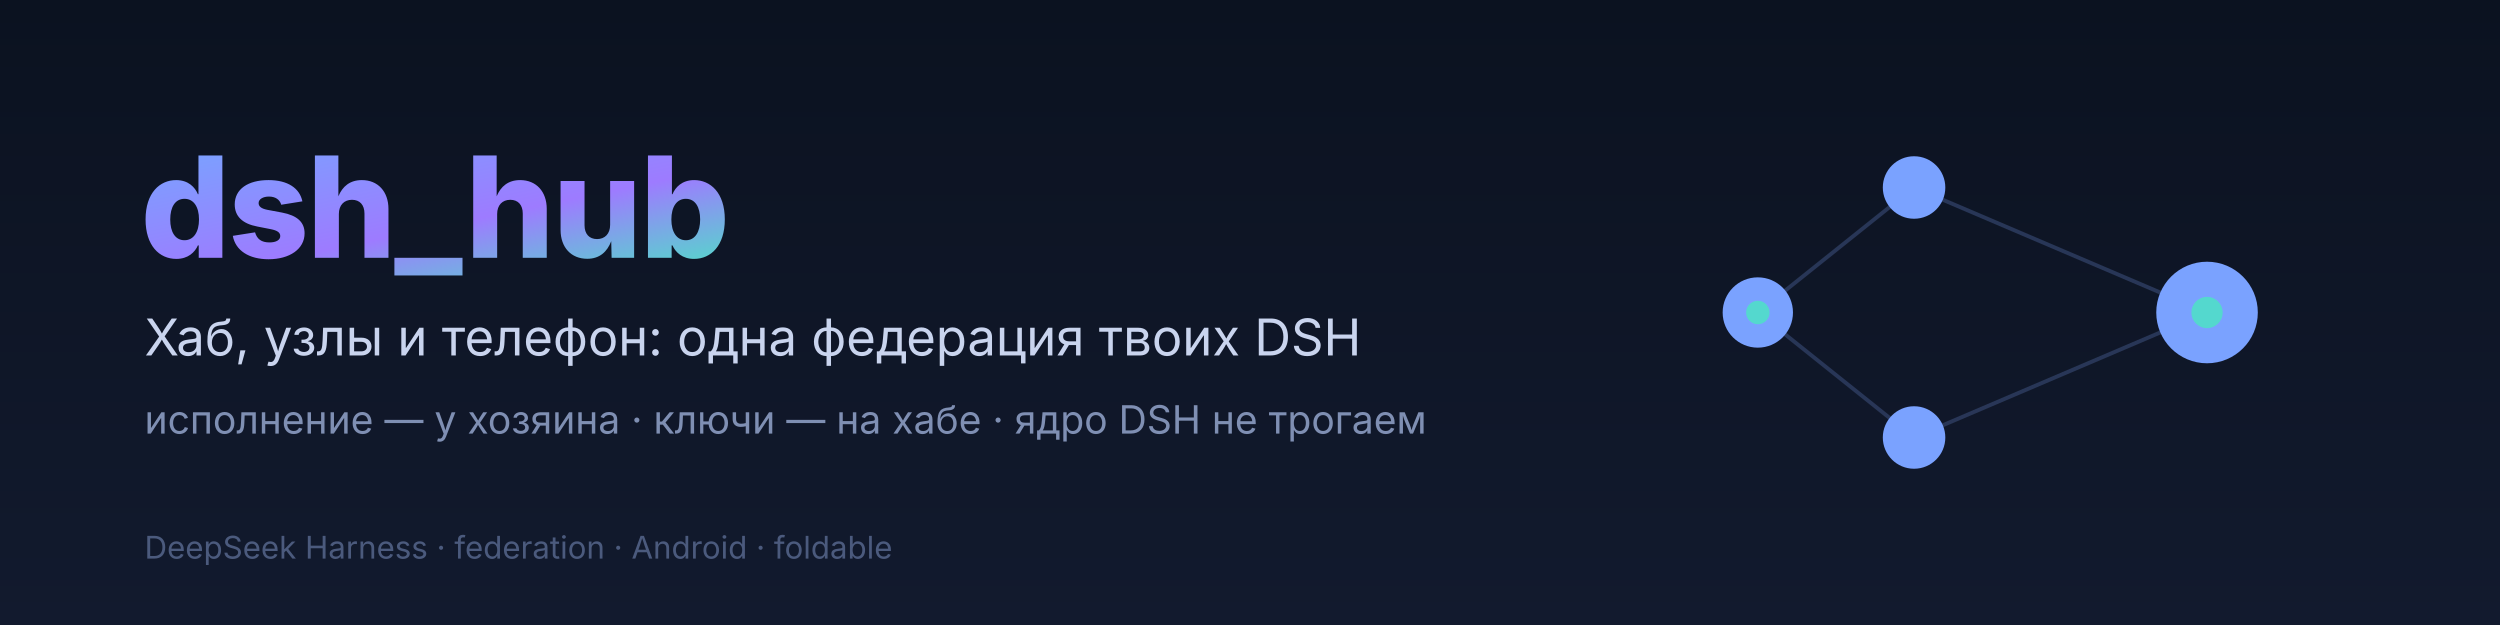
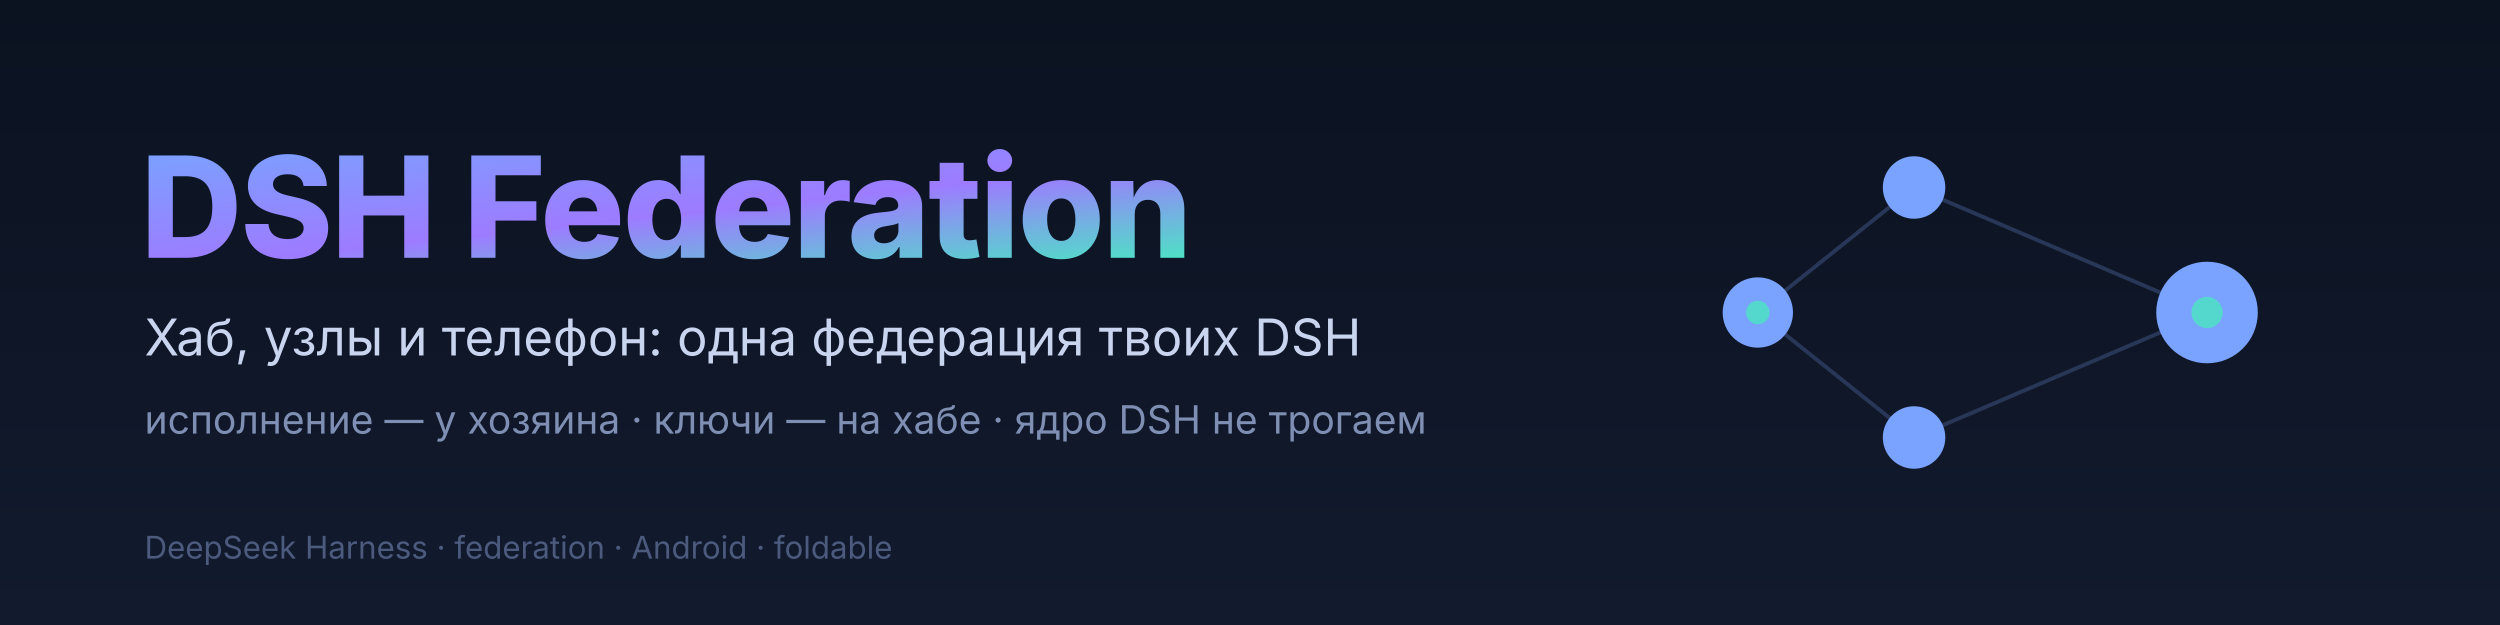
- <svg xmlns="http://www.w3.org/2000/svg" viewBox="0 0 1280 320" role="img" aria-label="dsh_hub — федерация DeepSeek Harness">
+ <svg xmlns="http://www.w3.org/2000/svg" viewBox="0 0 1280 320" role="img" aria-label="DSH Federation — федерация DeepSeek Harness">
  <defs>
    <linearGradient id="g" x1="0" y1="0" x2="1" y2="1">
      <stop offset="0" stop-color="#7aa2ff" />
      <stop offset=".55" stop-color="#9d7bff" />
      <stop offset="1" stop-color="#4de2c5" />
    </linearGradient>
    <linearGradient id="bg" x1="0" y1="0" x2="0" y2="1">
      <stop offset="0" stop-color="#0b1220" />
      <stop offset="1" stop-color="#121a2e" />
    </linearGradient>
  </defs>
  <rect width="1280" height="320" fill="url(#bg)" />
  <g stroke="#2b3a5c" stroke-width="2" fill="none" opacity=".9">
    <path d="M980 96 L1130 160 L980 224" />
    <path d="M980 96 L900 160 L980 224" />
  </g>
  <g fill="#7aa2ff">
    <circle cx="1130" cy="160" r="26" />
    <circle cx="900" cy="160" r="18" />
    <circle cx="980" cy="96" r="16" />
    <circle cx="980" cy="224" r="16" />
  </g>
  <g fill="#4de2c5" opacity=".85">
    <circle cx="1130" cy="160" r="8" />
    <circle cx="900" cy="160" r="6" />
  </g>
-   <text x="72" y="132" font-family="Inter, Segoe UI, Arial, sans-serif" font-size="72" font-weight="800" fill="url(#g)" letter-spacing="-1">dsh_hub</text>
+   <text x="72" y="132" font-family="Inter, Segoe UI, Arial, sans-serif" font-size="72" font-weight="800" fill="url(#g)" letter-spacing="-1">DSH Federation</text>
  <text x="74" y="182" font-family="Inter, Segoe UI, Arial, sans-serif" font-size="26" fill="#c9d4ee">Хаб, узлы и телефон: одна федерация твоих DSH</text>
  <text x="74" y="222" font-family="Inter, Segoe UI, Arial, sans-serif" font-size="20" fill="#7f8fb3">исполнение — у хозяина · ключи — на хабе · ядро DSH не трогаем</text>
  <text x="74" y="286" font-family="Inter, Segoe UI, Arial, sans-serif" font-size="16" fill="#4b5a7d">DeepSeek Harness · federation · Android · foldable</text>
</svg>
